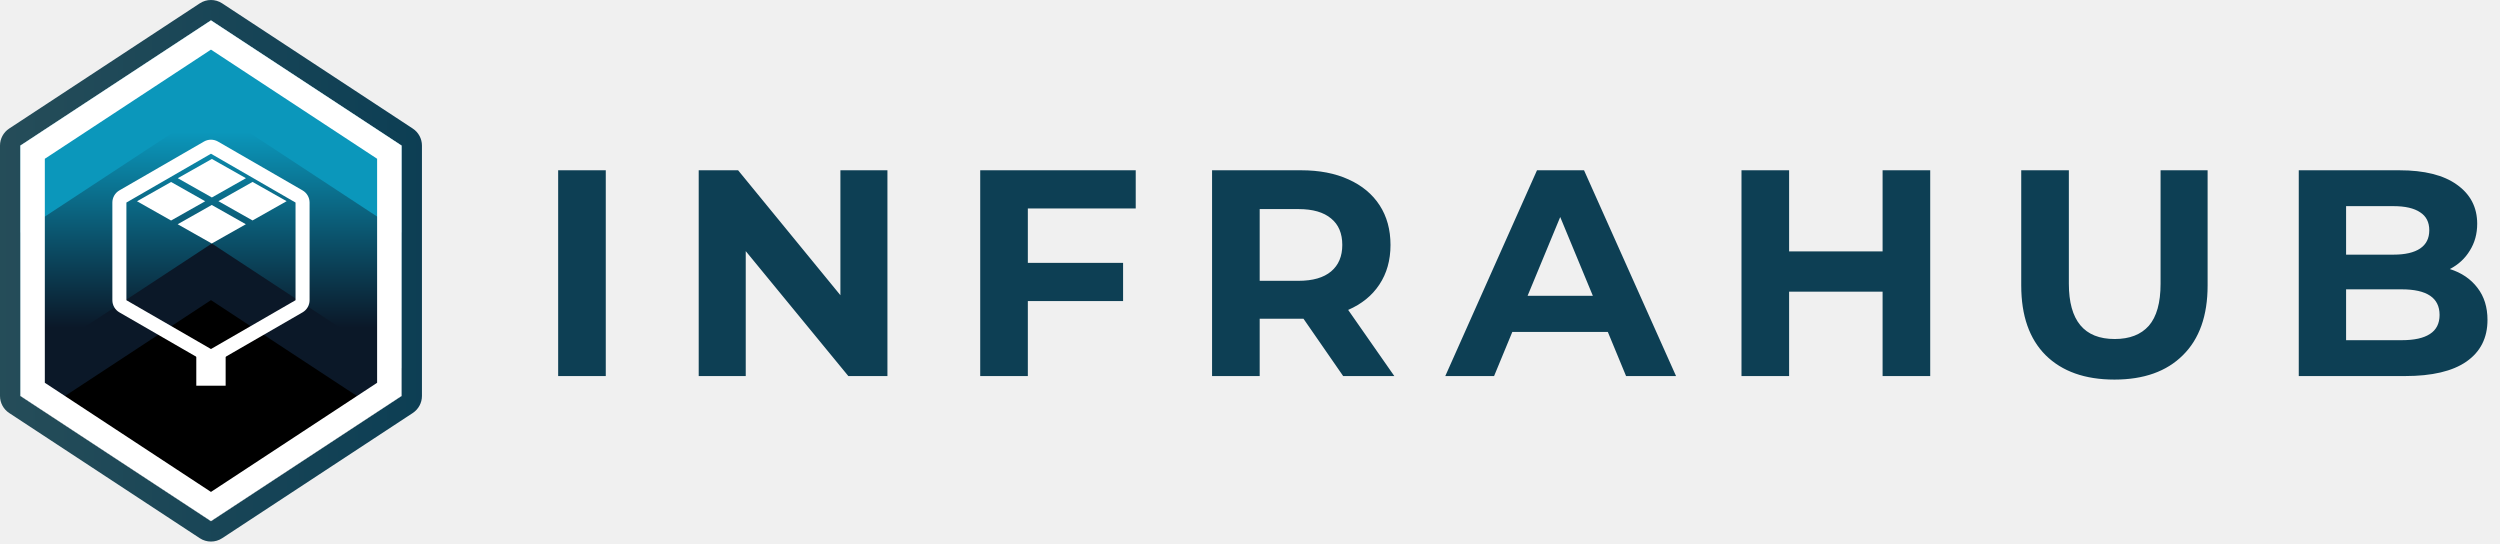
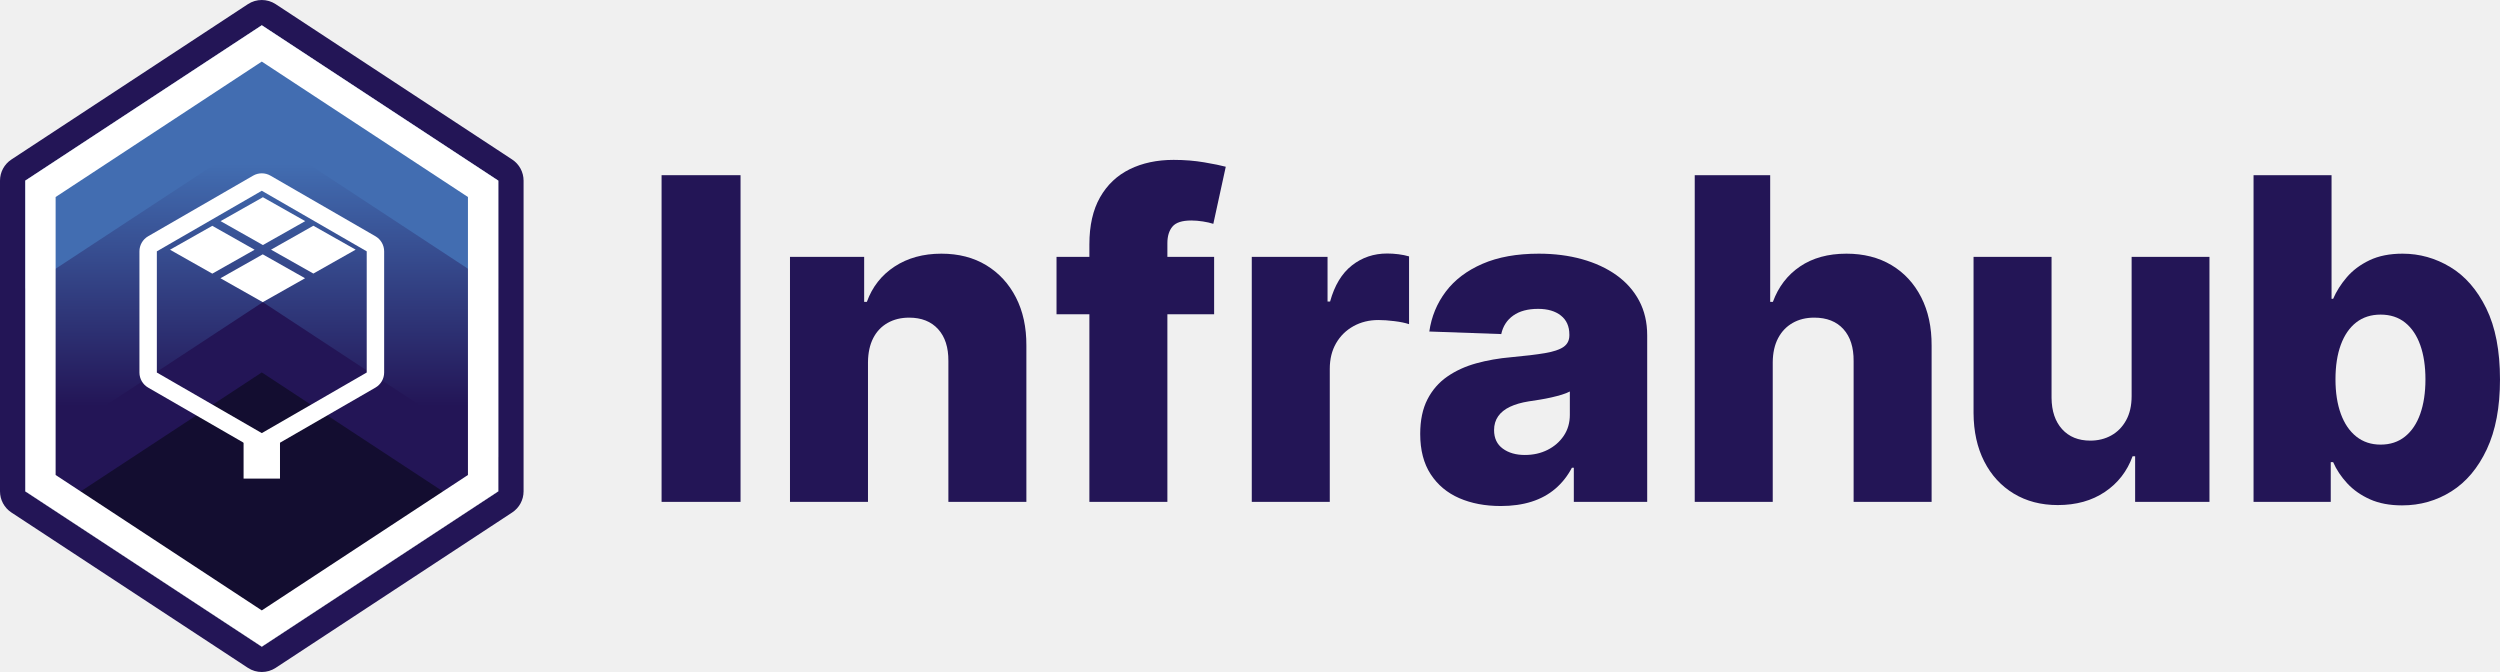
- <svg xmlns="http://www.w3.org/2000/svg" viewBox="0 0 717 156" fill="none">
-   <path d="M160.079 48.836H173.737V107.853H160.079V48.836ZM254.516 48.836V107.853H243.303L213.879 72.021V107.853H200.389V48.836H211.687L241.027 84.668V48.836H254.516ZM294.784 59.796V75.394H322.1V86.354H294.784V107.853H281.126V48.836H325.726V59.796H294.784ZM385.221 107.853L373.839 91.412H373.165H361.277V107.853H347.619V48.836H373.165C378.392 48.836 382.916 49.707 386.738 51.45C390.617 53.192 393.596 55.665 395.675 58.869C397.755 62.073 398.795 65.867 398.795 70.251C398.795 74.635 397.727 78.429 395.591 81.632C393.511 84.78 390.532 87.197 386.654 88.883L399.891 107.853H385.221ZM384.968 70.251C384.968 66.934 383.9 64.405 381.764 62.663C379.628 60.864 376.509 59.965 372.406 59.965H361.277V80.537H372.406C376.509 80.537 379.628 79.637 381.764 77.839C383.9 76.04 384.968 73.511 384.968 70.251ZM461.129 95.206H433.729L428.502 107.853H414.506L440.811 48.836H454.3L480.689 107.853H466.357L461.129 95.206ZM456.83 84.836L447.471 62.241L438.113 84.836H456.83ZM553.586 48.836V107.853H539.928V83.656H513.117V107.853H499.459V48.836H513.117V72.106H539.928V48.836H553.586ZM606.416 108.865C597.985 108.865 591.409 106.532 586.687 101.867C582.022 97.202 579.69 90.541 579.69 81.885V48.836H593.348V81.38C593.348 91.946 597.732 97.23 606.5 97.23C610.772 97.23 614.032 95.965 616.28 93.436C618.528 90.85 619.652 86.832 619.652 81.38V48.836H633.142V81.885C633.142 90.541 630.781 97.202 626.06 101.867C621.395 106.532 614.847 108.865 606.416 108.865ZM702.621 77.164C705.993 78.232 708.635 80.031 710.546 82.56C712.457 85.033 713.412 88.096 713.412 91.75C713.412 96.921 711.389 100.911 707.342 103.722C703.351 106.476 697.506 107.853 689.806 107.853H659.285V48.836H688.119C695.314 48.836 700.822 50.213 704.644 52.967C708.522 55.721 710.461 59.459 710.461 64.18C710.461 67.047 709.759 69.604 708.354 71.853C707.005 74.101 705.094 75.871 702.621 77.164ZM672.859 59.122V73.033H686.433C689.806 73.033 692.363 72.443 694.105 71.262C695.848 70.082 696.719 68.34 696.719 66.035C696.719 63.731 695.848 62.016 694.105 60.892C692.363 59.712 689.806 59.122 686.433 59.122H672.859ZM688.794 97.567C692.391 97.567 695.089 96.977 696.888 95.797C698.742 94.616 699.67 92.79 699.67 90.316C699.67 85.427 696.044 82.981 688.794 82.981H672.859V97.567H688.794Z" fill="#0D3F54" />
-   <path fill-rule="evenodd" clip-rule="evenodd" d="M60.506 5.843L115.169 41.751V113.566L60.506 149.474L5.844 113.566V41.751L60.506 5.843Z" fill="#0B97BB" />
-   <mask id="mask0_307_15797" style="mask-type:luminance" maskUnits="userSpaceOnUse" x="5" y="5" width="111" height="145">
-     <path d="M60.507 5.843L115.17 41.751V113.566L60.507 149.474L5.845 113.566V41.751L60.507 5.843Z" fill="white" />
-   </mask>
-   <g mask="url(#mask0_307_15797)">
-     <path fill-rule="evenodd" clip-rule="evenodd" d="M60.507 30.81L115.17 66.718V138.533L60.507 174.441L5.845 138.533V66.718L60.507 30.81Z" fill="url(#paint0_linear_307_15797)" />
-     <path fill-rule="evenodd" clip-rule="evenodd" d="M60.748 213.468L115.41 177.56V105.745L60.748 69.837L6.085 105.745V177.56L60.748 213.468Z" fill="url(#paint1_linear_307_15797)" />
-     <path fill-rule="evenodd" clip-rule="evenodd" d="M60.507 86.075L115.17 121.982V193.798L60.507 229.705L5.845 193.798V121.982L60.507 86.075Z" fill="black" />
-   </g>
-   <path fill-rule="evenodd" clip-rule="evenodd" d="M63.716 0.96L118.378 36.867C120.023 37.946 121.014 39.782 121.014 41.751V113.566C121.014 115.534 120.023 117.37 118.378 118.451L63.716 154.359C61.768 155.638 59.246 155.638 57.298 154.359L2.635 118.451C0.991 117.37 0 115.534 0 113.566V41.751C0 39.782 0.991 37.946 2.635 36.867L57.298 0.96C59.246 -0.32 61.768 -0.32 63.716 0.96ZM60.507 5.843L5.844 41.751V113.566L60.507 149.474L115.169 113.566V41.751L60.507 5.843Z" fill="url(#paint2_linear_307_15797)" />
-   <path fill-rule="evenodd" clip-rule="evenodd" d="M60.506 5.843L115.169 41.751V113.566L60.506 149.474L5.844 113.566V41.751L60.506 5.843ZM60.506 14.234L12.857 45.535V109.782L60.506 141.083L108.156 109.782V45.535L60.506 14.234Z" fill="white" />
-   <path fill-rule="evenodd" clip-rule="evenodd" d="M62.52 40.601L86.774 54.605C88.02 55.324 88.788 56.654 88.788 58.092V86.099C88.788 87.537 88.02 88.866 86.774 89.585L62.52 103.589C61.274 104.308 59.739 104.308 58.493 103.589L34.239 89.585C32.993 88.866 32.226 87.537 32.226 86.099V58.092C32.226 56.654 32.993 55.324 34.239 54.605L58.493 40.601C59.739 39.882 61.274 39.882 62.52 40.601ZM60.507 44.089L36.252 58.092V86.099L60.507 100.102L84.761 86.099V58.092L60.507 44.089Z" fill="white" />
-   <path d="M64.714 100.803H56.298L56.298 110.621H64.714L64.714 100.803Z" fill="white" />
-   <path d="M49.068 52.192L39.29 57.719L49.068 63.245L58.846 57.719L49.068 52.192Z" fill="white" />
-   <path d="M60.73 58.785L50.952 64.311L60.73 69.837L70.508 64.311L60.73 58.785Z" fill="white" />
-   <path d="M60.763 45.583L50.984 51.109L60.763 56.636L70.541 51.109L60.763 45.583Z" fill="white" />
-   <path d="M72.426 52.174L62.648 57.7L72.426 63.227L82.204 57.7L72.426 52.174Z" fill="white" />
+ <svg xmlns="http://www.w3.org/2000/svg" viewBox="0 0 576 154.828">
  <defs>
-     <linearGradient id="paint0_linear_307_15797" x1="58.824" y1="37.825" x2="58.824" y2="93.93" gradientUnits="userSpaceOnUse">
-       <stop stop-color="#0B97BB" />
-       <stop offset="1" stop-color="#0B1828" />
+     <style>
+     .ihh-1 {
+       mask: url(#ihh-mask);
+     }
+     .ihh-2 {
+       fill: url(#ihh-lg2);
+     }
+     .ihh-2,
+     .ihh-3,
+     .ihh-4,
+     .ihh-5,
+     .ihh-6,
+     .ihh-7 {
+       fill-rule: evenodd;
+     }
+     .ihh-3,
+     .ihh-8 {
+       fill: #231556;
+     }
+     .ihh-4,
+     .ihh-9 {
+       fill: #fff;
+     }
+     .ihh-5 {
+       fill: #130d30;
+     }
+     .ihh-10 {
+       clip-rule: evenodd;
+       fill: none;
+     }
+     .ihh-6 {
+       fill: url(#ihh-lg1);
+     }
+     .ihh-7 {
+       fill: #426db1;
+     }
+     .ihh-11 {
+       clip-path: url(#ihh-clip);
+     }
+     </style>
+     <clipPath id="ihh-clip">
+       <path class="ihh-10" d="M63.515.957l54.489,35.794c1.64,1.076,2.628,2.907,2.628,4.869v71.588c-0,1.962-.988,3.792-2.628,4.87l-54.489,35.795c-1.942,1.275-4.456,1.275-6.398,0L2.627,118.077C.987,116.999 0,115.169,0,113.207V41.619c0-1.964.987-3.793,2.627-4.869L57.117.957c1.942-1.276,4.456-1.276,6.398,0Z" />
+     </clipPath>
+     <mask id="ihh-mask" x="5.827" y="5.824" width="109.219" height="223.155" maskUnits="userSpaceOnUse">
+       <g id="ihh-a">
+         <path class="ihh-9" d="M60.316,5.824l54.49,35.795v71.588l-54.49,35.795L5.827,113.207V41.619L60.316,5.824Z" />
+       </g>
+     </mask>
+     <linearGradient id="ihh-lg1" x1="60.316" y1="767.953" x2="60.316" y2="712.025" gradientTransform="translate(0 805.6584) scale(1 -1)" gradientUnits="userSpaceOnUse">
+       <stop offset=".001" stop-color="#426db1" />
+       <stop offset="1" stop-color="#231556" />
    </linearGradient>
-     <linearGradient id="paint1_linear_307_15797" x1="59.064" y1="206.454" x2="59.064" y2="150.348" gradientUnits="userSpaceOnUse">
-       <stop stop-color="#0B97BB" />
-       <stop offset="1" stop-color="#0B1828" />
-     </linearGradient>
-     <linearGradient id="paint2_linear_307_15797" x1="-2.612" y1="77.659" x2="123.626" y2="77.659" gradientUnits="userSpaceOnUse">
-       <stop stop-color="#264D59" />
-       <stop offset="1" stop-color="#0C3E54" />
+     <linearGradient id="ihh-lg2" x1="60.556" y1="599.856" x2="60.556" y2="668.416" gradientTransform="translate(0 805.6584) scale(1 -1)" gradientUnits="userSpaceOnUse">
+       <stop offset="0" stop-color="#426db1" />
+       <stop offset=".088" stop-color="#3e62a6" />
+       <stop offset=".496" stop-color="#2f387b" />
+       <stop offset=".814" stop-color="#261e60" />
+       <stop offset="1" stop-color="#231556" />
    </linearGradient>
  </defs>
+   <rect class="ihh-8" x="152.428" y="40.364" width="18.192" height="75.267" />
+   <path class="ihh-8" d="M227.235,61.11c-2.928-1.776-6.376-2.664-10.346-2.664-4.165,0-7.754.986-10.768,2.959-3.013,1.972-5.146,4.686-6.395,8.14h-.624v-10.364h-17.09v56.451h17.972v-32.194c.023-2.156.422-3.993,1.194-5.513.772-1.519,1.875-2.688,3.308-3.51,1.434-.82,3.093-1.231,4.98-1.231,2.842,0,5.066.882,6.671,2.646,1.604,1.764,2.395,4.214,2.37,7.35v32.452h17.971v-35.98c.024-4.239-.778-7.944-2.407-11.117s-3.908-5.647-6.835-7.425Z" />
+   <path class="ihh-8" d="M270.142,52.198c.784-.931,2.229-1.397,4.337-1.397.833,0,1.721.074,2.664.221.943.146,1.746.331,2.407.551l2.867-13.157c-1.079-.294-2.726-.631-4.944-1.01-2.218-.38-4.575-.569-7.074-.569-3.823,0-7.191.717-10.107,2.149-2.916,1.434-5.195,3.59-6.836,6.469-1.642,2.879-2.462,6.499-2.462,10.86v2.866h-7.571v13.231h7.571v43.221h17.971v-43.221h10.769v-13.231h-10.769v-3.161c0-1.617.392-2.89,1.176-3.822Z" />
+   <path class="ihh-8" d="M319.61,58.409c-3.087,0-5.795.913-8.122,2.738-2.328,1.826-4.006,4.601-5.035,8.325h-.587v-10.291h-17.457v56.451h17.972v-30.651c0-2.254.483-4.22,1.452-5.899.967-1.678,2.303-2.989,4.006-3.932,1.702-.943,3.62-1.416,5.751-1.416,1.078,0,2.309.086,3.694.258,1.383.172,2.504.404,3.362.698v-15.619c-.759-.221-1.58-.386-2.462-.497s-1.74-.165-2.572-.165Z" />
+   <path class="ihh-8" d="M372.423,63.389c-2.254-1.604-4.901-2.829-7.938-3.675-3.039-.845-6.358-1.268-9.959-1.268-5.048,0-9.366.778-12.956,2.334-3.589,1.557-6.407,3.688-8.453,6.395-2.046,2.707-3.313,5.776-3.804,9.207l16.575.587c.392-1.813,1.31-3.234,2.757-4.263,1.445-1.029,3.357-1.544,5.733-1.544,2.205,0,3.957.515,5.255,1.544,1.299,1.028,1.948,2.487,1.948,4.373v.184c0,1.151-.447,2.039-1.342,2.664-.895.625-2.322,1.103-4.282,1.434-1.96.331-4.545.643-7.754.937-2.867.245-5.563.717-8.086,1.415-2.524.699-4.753,1.722-6.689,3.069-1.936,1.348-3.454,3.1-4.557,5.255-1.102,2.157-1.654,4.803-1.654,7.938,0,3.725.802,6.817,2.407,9.28,1.604,2.462,3.798,4.3,6.578,5.512,2.781,1.214,5.972,1.82,9.574,1.82,2.622,0,4.98-.331,7.075-.992,2.095-.661,3.92-1.654,5.475-2.977,1.556-1.323,2.836-2.941,3.841-4.851h.441v7.865h16.906v-38.368c0-2.989-.619-5.648-1.856-7.975-1.238-2.328-2.983-4.294-5.237-5.899ZM361.692,95.565c0,1.838-.465,3.449-1.396,4.833-.931,1.384-2.175,2.468-3.731,3.252-1.556.784-3.302,1.176-5.237,1.176-2.059,0-3.755-.489-5.09-1.469-1.336-.98-2.003-2.401-2.003-4.264,0-1.224.313-2.284.937-3.179.625-.894,1.531-1.623,2.72-2.187,1.188-.563,2.628-.979,4.319-1.249.833-.122,1.702-.257,2.609-.404.906-.147,1.788-.318,2.646-.515.857-.196,1.647-.404,2.37-.624.722-.221,1.342-.465,1.856-.736v5.366Z" />
+   <path class="ihh-8" d="M435.782,61.074c-2.94-1.752-6.395-2.628-10.364-2.628-4.214,0-7.773.98-10.676,2.94-2.904,1.961-4.992,4.681-6.266,8.159h-.625v-29.181h-17.384v75.267h17.972v-32.194c.023-2.156.435-3.993,1.231-5.513.796-1.519,1.911-2.688,3.345-3.51,1.434-.82,3.092-1.231,4.98-1.231,2.89,0,5.132.882,6.726,2.646,1.593,1.764,2.376,4.214,2.352,7.35v32.452h17.971v-35.98c.024-4.263-.778-7.987-2.407-11.173-1.629-3.184-3.914-5.653-6.854-7.405Z" />
+   <path class="ihh-8" d="M491.126,91.266c0,2.181-.423,4.037-1.268,5.568s-1.984,2.696-3.418,3.491c-1.434.797-3.045,1.195-4.833,1.195-2.744,0-4.912-.882-6.505-2.646-1.592-1.764-2.402-4.178-2.425-7.24v-32.452h-17.972v35.98c.024,4.264.845,7.981,2.463,11.155,1.617,3.172,3.883,5.641,6.799,7.405,2.916,1.764,6.297,2.646,10.143,2.646,4.239,0,7.859-1.01,10.86-3.031,3.002-2.022,5.127-4.76,6.377-8.214h.587v10.511h17.127v-56.451h-17.935v32.085Z" />
+   <path class="ihh-8" d="M572.839,71.052c-2.107-4.288-4.869-7.461-8.288-9.519-3.418-2.058-7.087-3.087-11.007-3.087-2.965,0-5.507.508-7.627,1.525-2.119,1.017-3.859,2.322-5.219,3.914-1.36,1.593-2.407,3.246-3.142,4.962h-.367v-28.483h-17.972v75.267h17.788v-9.151h.552c.759,1.74,1.843,3.369,3.252,4.888,1.408,1.519,3.154,2.744,5.237,3.675,2.082.931,4.544,1.397,7.387,1.397,4.165,0,7.957-1.078,11.375-3.234,3.418-2.156,6.137-5.389,8.158-9.702,2.022-4.311,3.032-9.666,3.032-16.06,0-6.64-1.054-12.104-3.161-16.391ZM557.628,95.345c-.797,2.254-1.966,4-3.51,5.237-1.543,1.238-3.418,1.857-5.623,1.857-2.181,0-4.049-.619-5.605-1.857-1.556-1.237-2.744-2.982-3.565-5.237-.821-2.255-1.231-4.901-1.231-7.938,0-3.087.41-5.746,1.231-7.975s2.003-3.945,3.547-5.146c1.543-1.2,3.418-1.801,5.623-1.801,2.229,0,4.11.613,5.642,1.838,1.531,1.225,2.695,2.953,3.491,5.182.796,2.23,1.195,4.865,1.195,7.902s-.399,5.684-1.195,7.938Z" />
+   <g class="ihh-11">
+     <path class="ihh-7" d="M60.315,5.824l54.49,35.795v71.588l-54.49,35.795L5.826,113.207V41.619L60.315,5.824Z" />
+     <g class="ihh-1">
+       <path class="ihh-6" d="M60.316,30.713l54.49,35.795v71.588l-54.49,35.795L5.827,138.095v-71.588L60.316,30.713Z" />
+       <path class="ihh-2" d="M60.556,212.794l54.489-35.795v-71.588l-54.489-35.795L6.066,105.411v71.588l54.49,35.795Z" />
+       <path class="ihh-5" d="M60.316,85.803l54.49,35.794v71.589l-54.49,35.794L5.827,193.186v-71.589l54.489-35.794Z" />
+     </g>
+     <path class="ihh-3" d="M63.515.957l54.489,35.794c1.64,1.076,2.628,2.907,2.628,4.869v71.588c-0,1.962-.988,3.792-2.628,4.87l-54.489,35.795c-1.942,1.275-4.456,1.275-6.398,0L2.627,118.077C.987,116.999 0,115.169,0,113.207V41.619c0-1.964.987-3.793,2.627-4.869L57.117.957c1.942-1.276,4.456-1.276,6.398,0ZM60.315,5.824L5.827,41.619v71.588l54.49,35.795,54.489-35.795V41.619L60.316,5.824h-.001Z" />
+     <path class="ihh-4" d="M60.315,5.824l54.49,35.795v71.588l-54.49,35.795L5.826,113.207V41.619L60.315,5.824ZM60.315,14.188L12.816,45.392v64.044l47.5,31.202,47.499-31.202V45.391L60.315,14.189v-.001Z" />
+     <path class="ihh-4" d="M62.323,40.473l24.177,13.96c1.242.717,2.008,2.042,2.008,3.476v27.92c-0,1.434-.766,2.759-2.008,3.475l-24.177,13.96c-1.242.717-2.772.717-4.014,0l-24.176-13.961c-1.242-.717-2.007-2.041-2.007-3.475v-27.919c0-1.433.765-2.759,2.007-3.476l24.176-13.961c1.242-.717,2.772-.717,4.014,0v.001ZM60.316,43.95l-24.178,13.959v27.92l24.178,13.959,24.176-13.96v-27.919l-24.176-13.958v-.001Z" />
+     <path class="ihh-9" d="M64.51,100.485h-8.389v9.787h8.389v-9.787ZM48.913,52.027l-9.747,5.511,9.747,5.509,9.747-5.509-9.747-5.51v-.001ZM60.538,58.599l-9.747,5.509,9.747,5.509,9.747-5.509-9.747-5.509ZM60.571,45.439l-9.748,5.509,9.748,5.51,9.747-5.51-9.747-5.509ZM72.197,52.009l-9.748,5.509,9.748,5.51,9.747-5.509-9.747-5.51Z" />
+   </g>
</svg>
